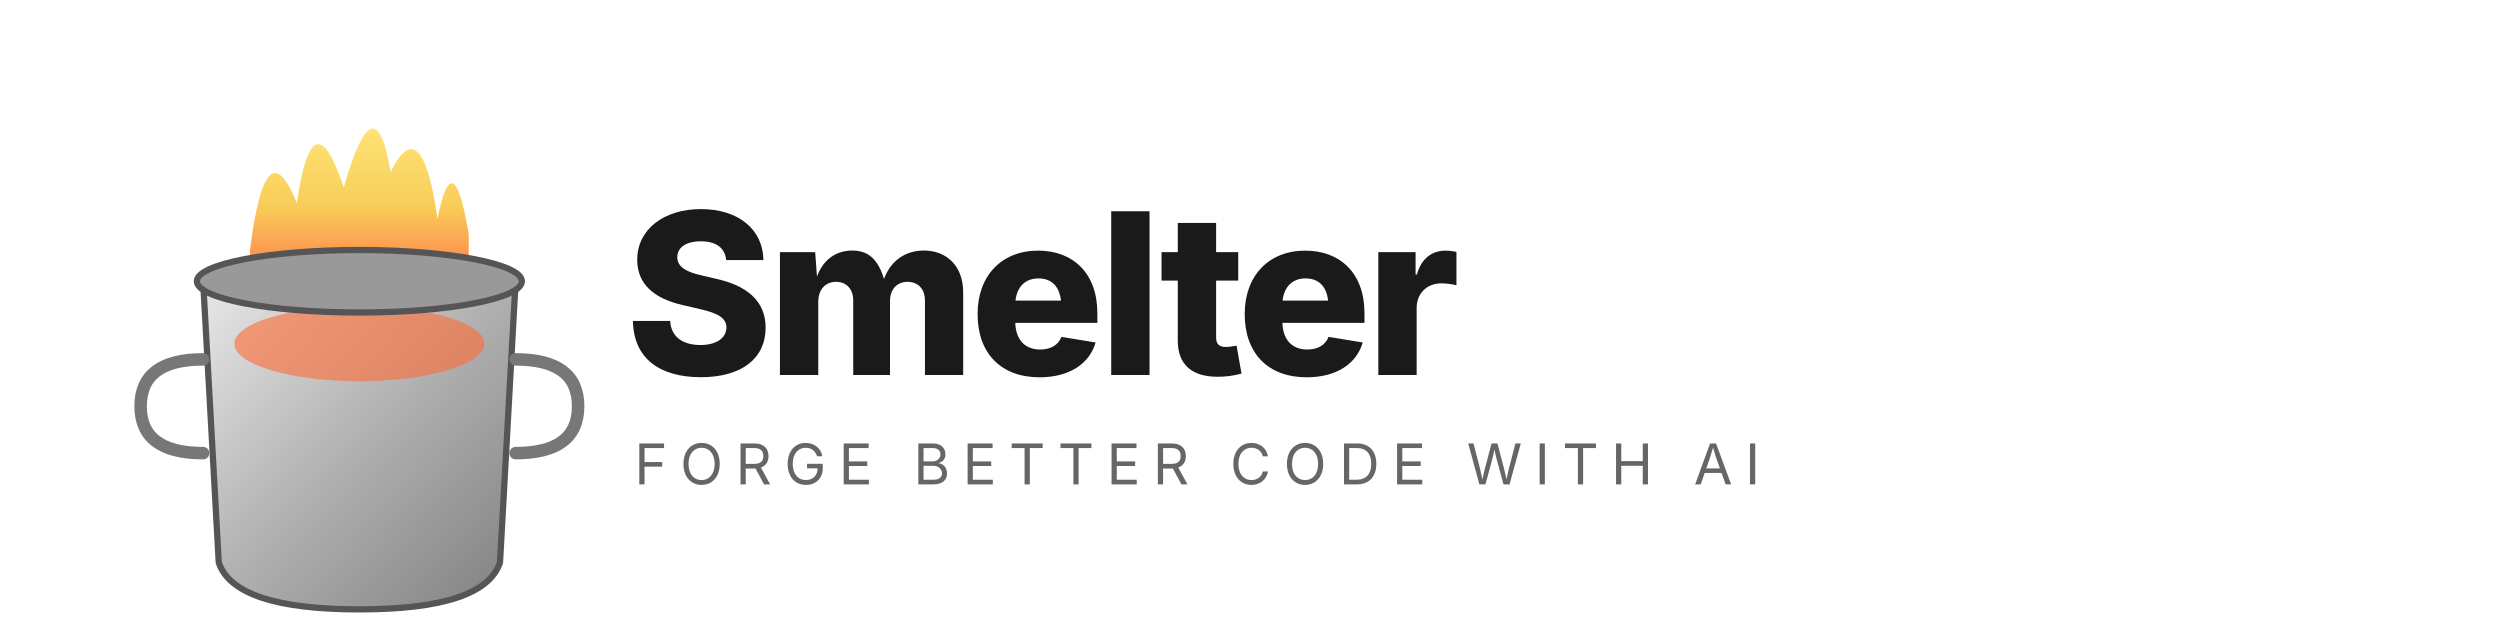
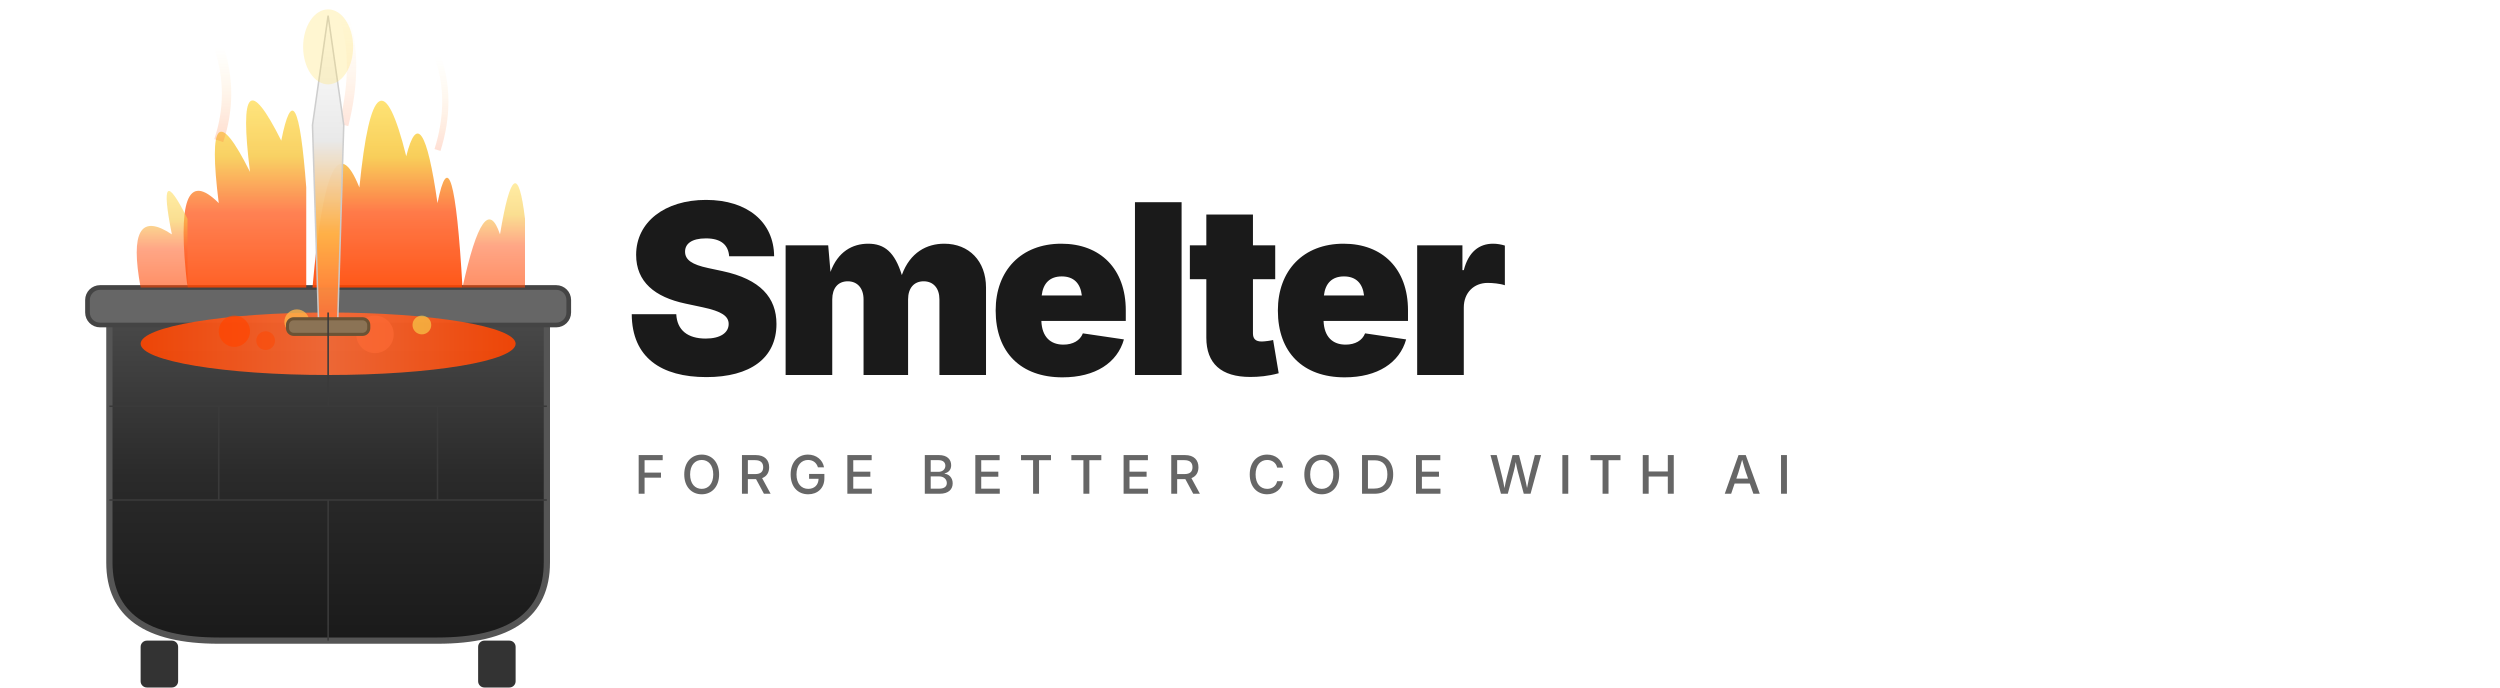
- <svg xmlns="http://www.w3.org/2000/svg" viewBox="0 0 800 200" fill="none">
+ <svg xmlns="http://www.w3.org/2000/svg" viewBox="0 0 800 220" fill="none">
  <defs>
    <linearGradient id="flame" x1="0%" y1="100%" x2="0%" y2="0%">
-       <stop offset="0%" style="stop-color:#FF6B35" />
-       <stop offset="50%" style="stop-color:#F7C948" />
+       <stop offset="0%" style="stop-color:#FF4500" />
+       <stop offset="40%" style="stop-color:#FF6B35" />
+       <stop offset="70%" style="stop-color:#F7C948" />
      <stop offset="100%" style="stop-color:#FFE066" />
    </linearGradient>
-     <linearGradient id="metal" x1="0%" y1="0%" x2="100%" y2="100%">
-       <stop offset="0%" style="stop-color:#E8E8E8" />
-       <stop offset="50%" style="stop-color:#B0B0B0" />
-       <stop offset="100%" style="stop-color:#808080" />
+     <linearGradient id="lava" x1="0%" y1="0%" x2="100%" y2="0%">
+       <stop offset="0%" style="stop-color:#FF4500" />
+       <stop offset="50%" style="stop-color:#FF6B35" />
+       <stop offset="100%" style="stop-color:#FF4500" />
+     </linearGradient>
+     <linearGradient id="furnace" x1="0%" y1="0%" x2="0%" y2="100%">
+       <stop offset="0%" style="stop-color:#4A4A4A" />
+       <stop offset="50%" style="stop-color:#2A2A2A" />
+       <stop offset="100%" style="stop-color:#1A1A1A" />
+     </linearGradient>
+     <linearGradient id="blade" x1="0%" y1="100%" x2="0%" y2="0%">
+       <stop offset="0%" style="stop-color:#FF6B35" />
+       <stop offset="30%" style="stop-color:#FFB347" />
+       <stop offset="60%" style="stop-color:#E8E8E8" />
+       <stop offset="100%" style="stop-color:#FFFFFF" />
+     </linearGradient>
+     <linearGradient id="steam" x1="0%" y1="100%" x2="0%" y2="0%">
+       <stop offset="0%" style="stop-color:#FF6B35;stop-opacity:0.6" />
+       <stop offset="100%" style="stop-color:#FFE066;stop-opacity:0" />
    </linearGradient>
  </defs>
-   <g transform="translate(30, 20)">
-     <path d="M50 60 Q55 20 65 45 Q70 10 80 40 Q90 5 95 35 Q105 15 110 50 Q115 25 120 55 L120 70 L50 70 Z" fill="url(#flame)" opacity="0.9" />
-     <path d="M35 70 L40 160 Q45 175 85 175 Q125 175 130 160 L135 70 Z" fill="url(#metal)" stroke="#555" stroke-width="2" />
-     <ellipse cx="85" cy="90" rx="40" ry="12" fill="#FF6B35" opacity="0.6" />
-     <ellipse cx="85" cy="70" rx="52" ry="10" fill="#999" stroke="#555" stroke-width="2" />
-     <path d="M35 95 Q15 95 15 110 Q15 125 35 125" fill="none" stroke="#777" stroke-width="4" stroke-linecap="round" />
-     <path d="M135 95 Q155 95 155 110 Q155 125 135 125" fill="none" stroke="#777" stroke-width="4" stroke-linecap="round" />
+   <g transform="translate(20, 10)">
+     <path d="M15 90 L15 170 Q15 195 50 195 L120 195 Q155 195 155 170 L155 90 Z" fill="url(#furnace)" stroke="#555" stroke-width="2" />
+     <rect x="8" y="82" width="154" height="12" rx="4" fill="#666" stroke="#444" stroke-width="1.5" />
+     <ellipse cx="85" cy="100" rx="60" ry="10" fill="url(#lava)" opacity="0.9" />
+     <circle cx="55" cy="96" r="5" fill="#FF4500" opacity="0.7" />
+     <circle cx="75" cy="93" r="4" fill="#FFB347" opacity="0.8" />
+     <circle cx="100" cy="97" r="6" fill="#FF6B35" opacity="0.6" />
+     <circle cx="115" cy="94" r="3" fill="#F7C948" opacity="0.7" />
+     <circle cx="65" cy="99" r="3" fill="#FF4500" opacity="0.5" />
+     <path d="M40 82 Q35 40 50 55 Q45 15 60 45 Q55 5 70 35 Q75 10 78 50 L78 82 Z" fill="url(#flame)" opacity="0.85" />
+     <path d="M80 82 Q85 25 95 50 Q100 0 110 40 Q115 20 120 55 Q125 30 128 82 Z" fill="url(#flame)" opacity="0.9" />
+     <path d="M25 82 Q20 55 35 65 Q30 40 40 60 L40 82 Z" fill="url(#flame)" opacity="0.6" />
+     <path d="M128 82 Q135 50 140 65 Q145 35 148 60 L148 82 Z" fill="url(#flame)" opacity="0.6" />
+     <path d="M50 35 Q55 20 50 5" fill="none" stroke="url(#steam)" stroke-width="3" opacity="0.4" />
+     <path d="M90 30 Q95 10 90 -5" fill="none" stroke="url(#steam)" stroke-width="3" opacity="0.3" />
+     <path d="M120 38 Q125 22 120 8" fill="none" stroke="url(#steam)" stroke-width="2" opacity="0.35" />
+     <path d="M82 95 L80 30 L85 -5 L90 30 L88 95" fill="url(#blade)" stroke="#CCC" stroke-width="0.5" opacity="0.95" />
+     <rect x="72" y="92" width="26" height="5" rx="2" fill="#8B7355" stroke="#6B5335" stroke-width="1" />
+     <ellipse cx="85" cy="5" rx="8" ry="12" fill="#FFE066" opacity="0.3" />
+     <rect x="25" y="195" width="12" height="15" rx="2" fill="#333" />
+     <rect x="133" y="195" width="12" height="15" rx="2" fill="#333" />
+     <line x1="15" y1="120" x2="155" y2="120" stroke="#3A3A3A" stroke-width="0.5" />
+     <line x1="15" y1="150" x2="155" y2="150" stroke="#3A3A3A" stroke-width="0.5" />
+     <line x1="85" y1="90" x2="85" y2="120" stroke="#3A3A3A" stroke-width="0.5" />
+     <line x1="50" y1="120" x2="50" y2="150" stroke="#3A3A3A" stroke-width="0.5" />
+     <line x1="120" y1="120" x2="120" y2="150" stroke="#3A3A3A" stroke-width="0.5" />
+     <line x1="85" y1="150" x2="85" y2="195" stroke="#3A3A3A" stroke-width="0.5" />
  </g>
-   <text x="200" y="120" font-family="system-ui, -apple-system, 'Segoe UI', sans-serif" font-size="72" font-weight="800" fill="#1a1a1a" letter-spacing="-2">
+   <text x="200" y="120" font-family="system-ui, -apple-system, 'Segoe UI', sans-serif" font-size="76" font-weight="900" fill="#1a1a1a" letter-spacing="-3">
    Smelter
  </text>
-   <text x="203" y="155" font-family="system-ui, -apple-system, 'Segoe UI', sans-serif" font-size="18" font-weight="400" fill="#666" letter-spacing="4">
+   <text x="203" y="158" font-family="system-ui, -apple-system, 'Segoe UI', sans-serif" font-size="17" font-weight="500" fill="#666" letter-spacing="5">
    FORGE BETTER CODE WITH AI
  </text>
</svg>
